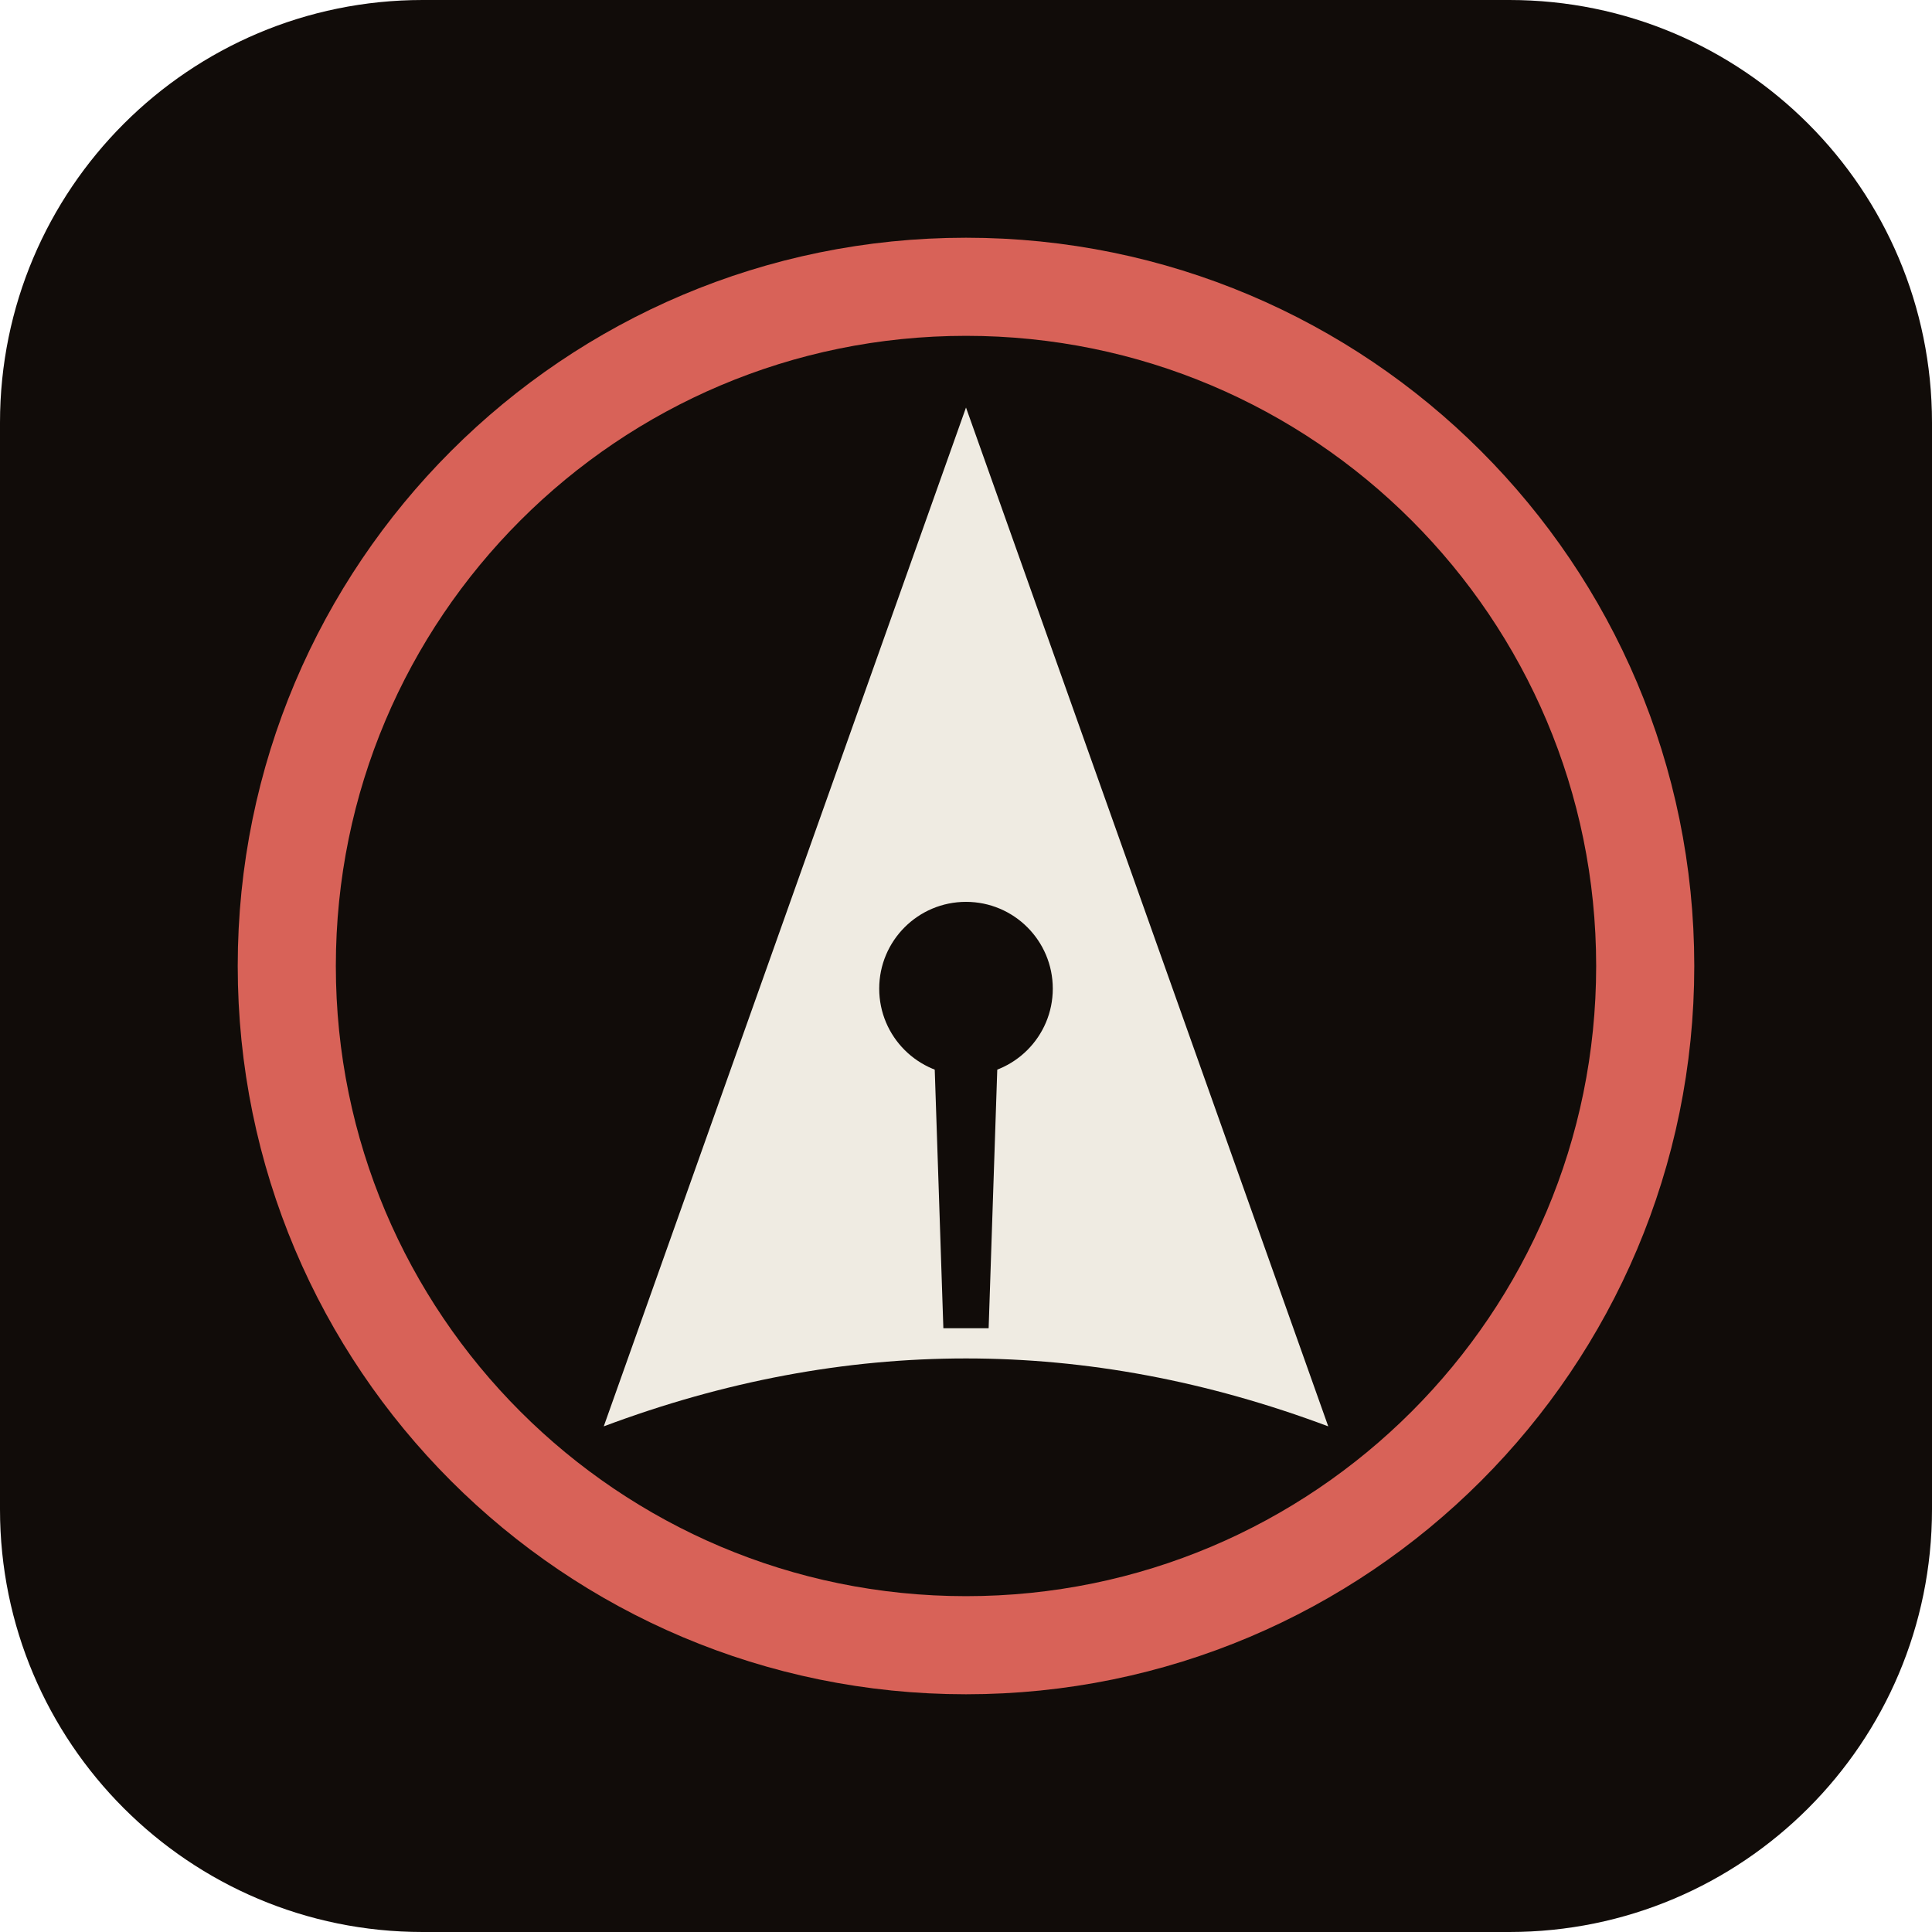
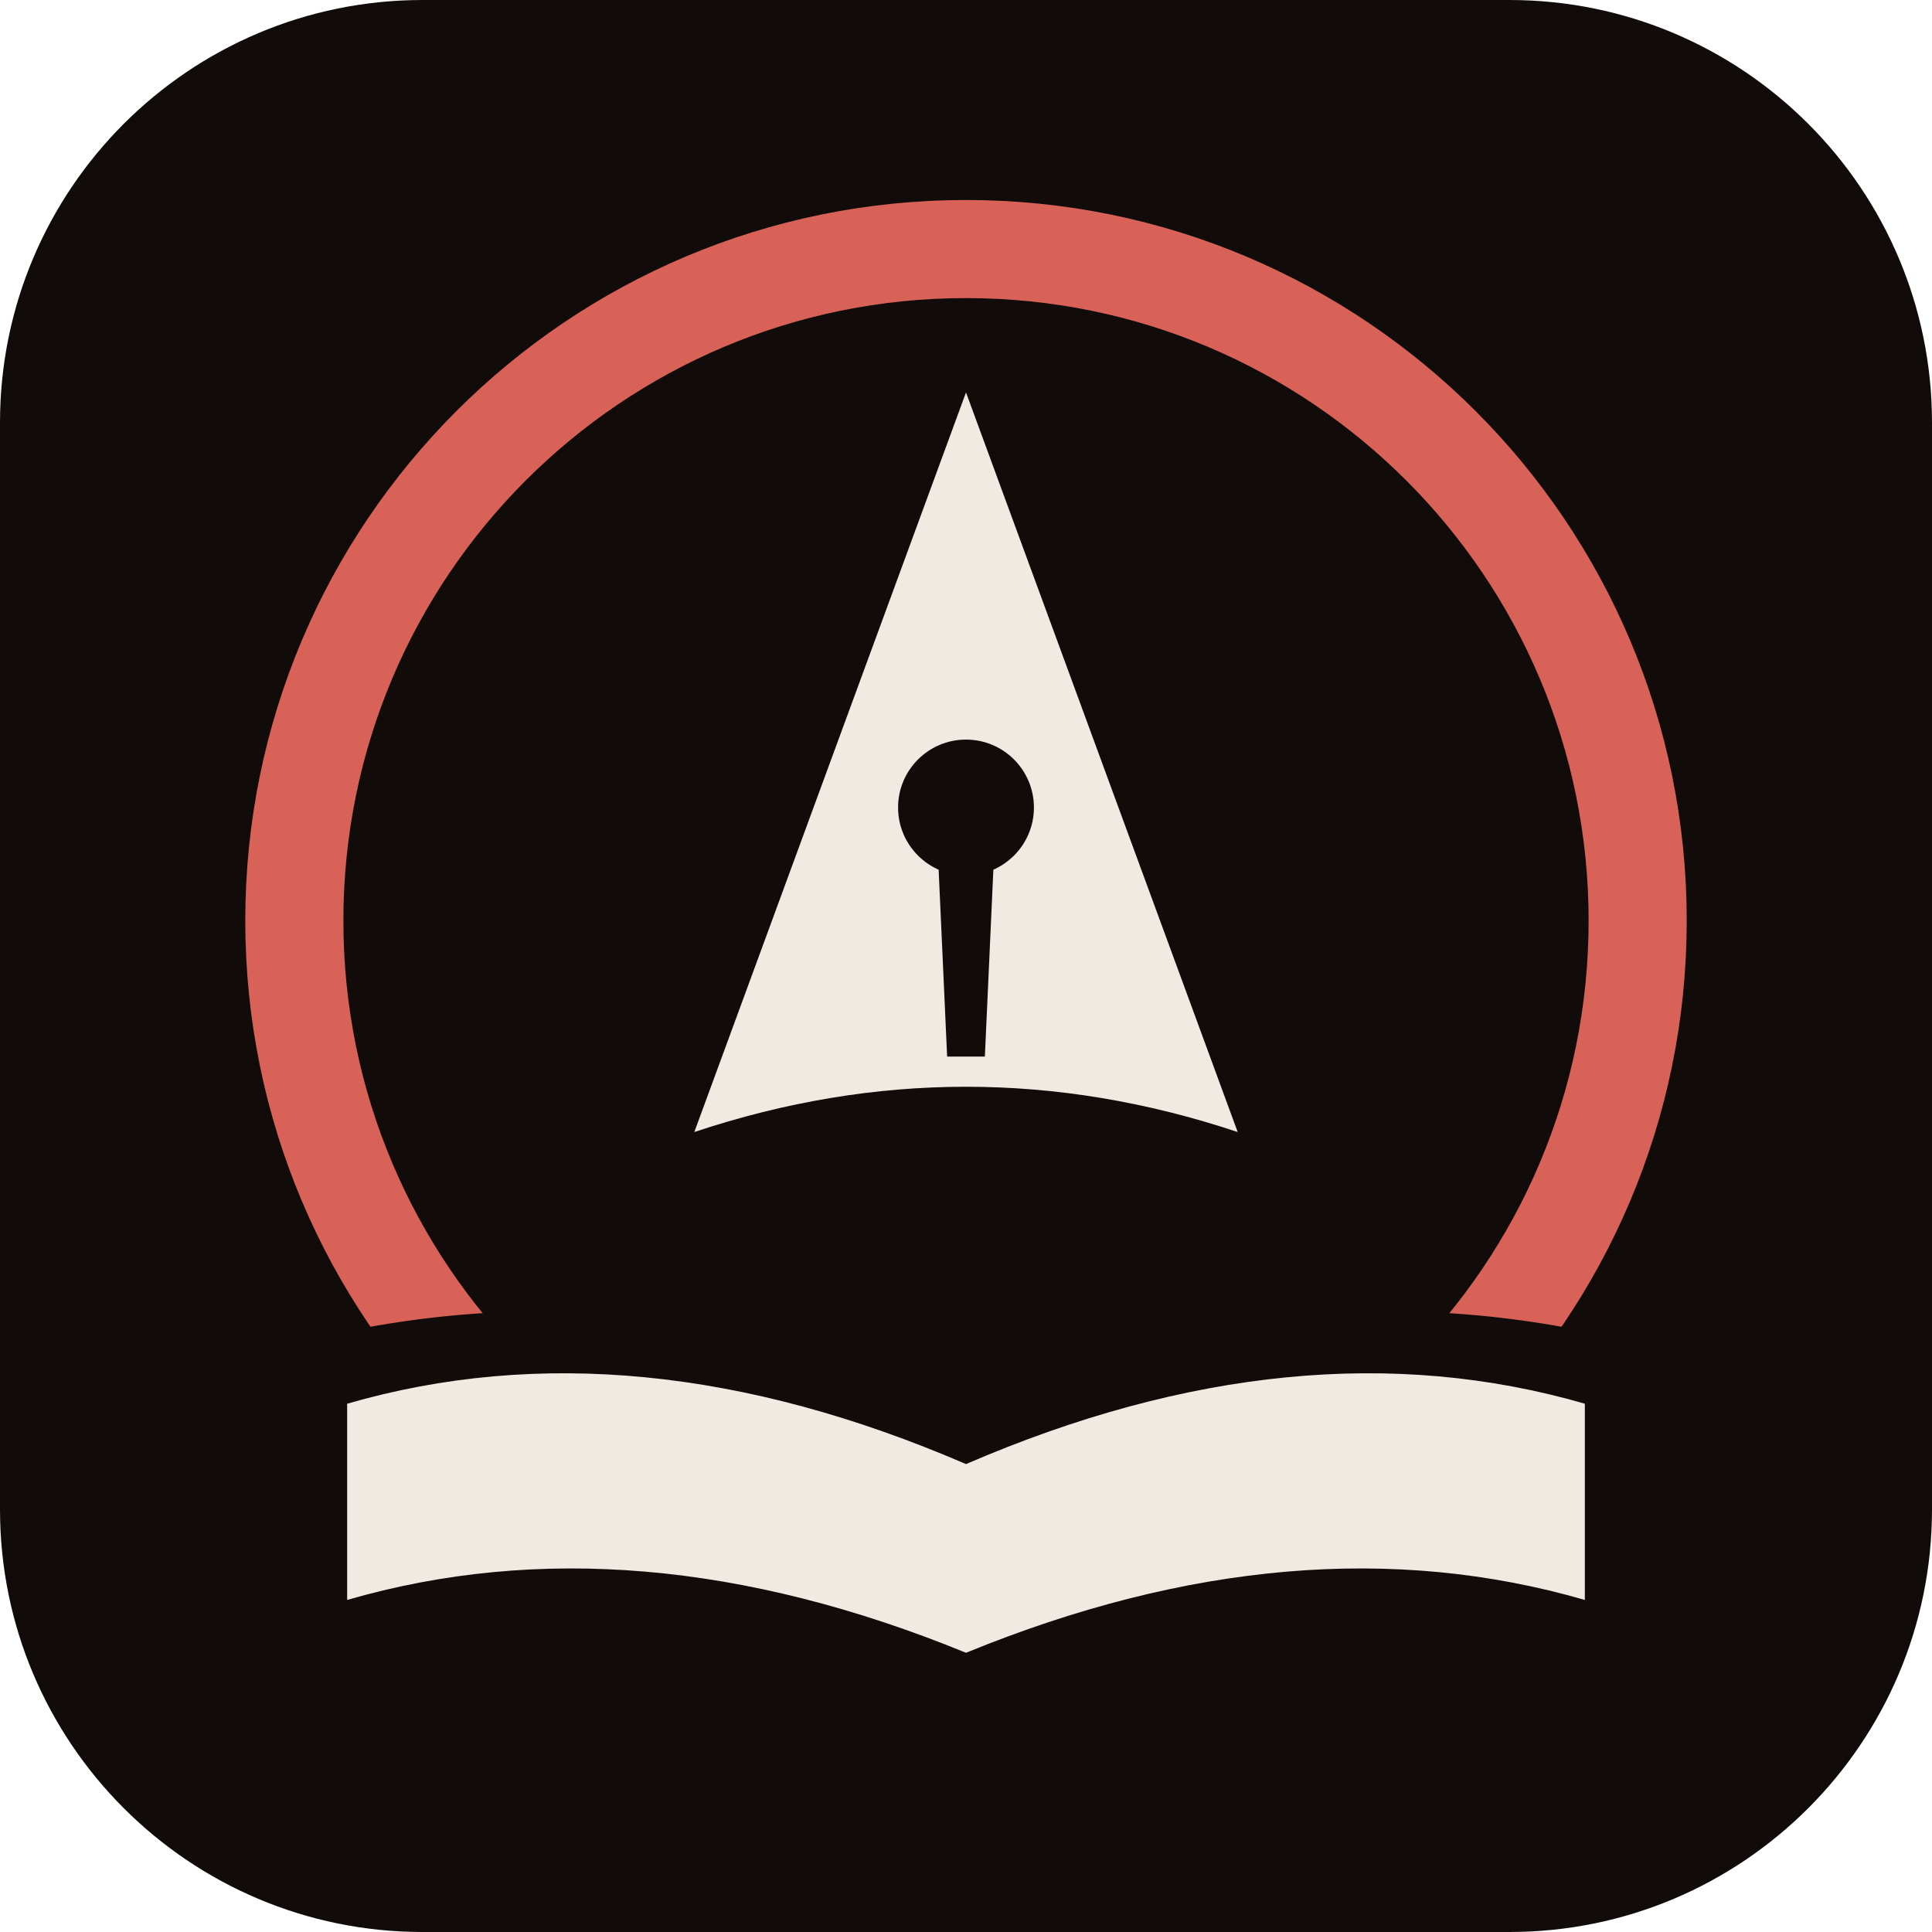
<svg xmlns="http://www.w3.org/2000/svg" viewBox="0 0 512 512">
  <rect id="bg" width="512" height="512" rx="112" fill="#110C09" />
  <g id="icon">
-     <circle cx="256" cy="256" r="180" fill="none" stroke="#D86258" stroke-width="26" />
-     <path fill="#EFEBE2" d="M256 108 L352 378 Q256 342 160 378 Z" />
-     <circle cx="256" cy="262" r="23" fill="#110C09" />
-     <path fill="#110C09" d="M247 262 L265 262 L262 352 L250 352 Z" />
+     <circle cx="256" cy="244" r="178" fill="none" stroke="#D86258" stroke-width="26" />
+     <path fill="#EFEBE2" d="M256 104 L328 300 Q256 276 184 300 Z" />
+     <circle cx="256" cy="214" r="18" fill="#110C09" />
+     <path fill="#110C09" d="M248 214 L264 214 L261 280 L251 280 Z" />
+     <path fill="#110C09" d="M64 360 Q160 330 256 372 Q352 330 448 360 L448 448 L64 448 Z" />
+     <path fill="#EFEBE2" d="M92 372 Q168 350 256 388 Q344 350 420 372 L420 424 Q344 402 256 438 Q168 402 92 424 Z" />
  </g>
</svg>
